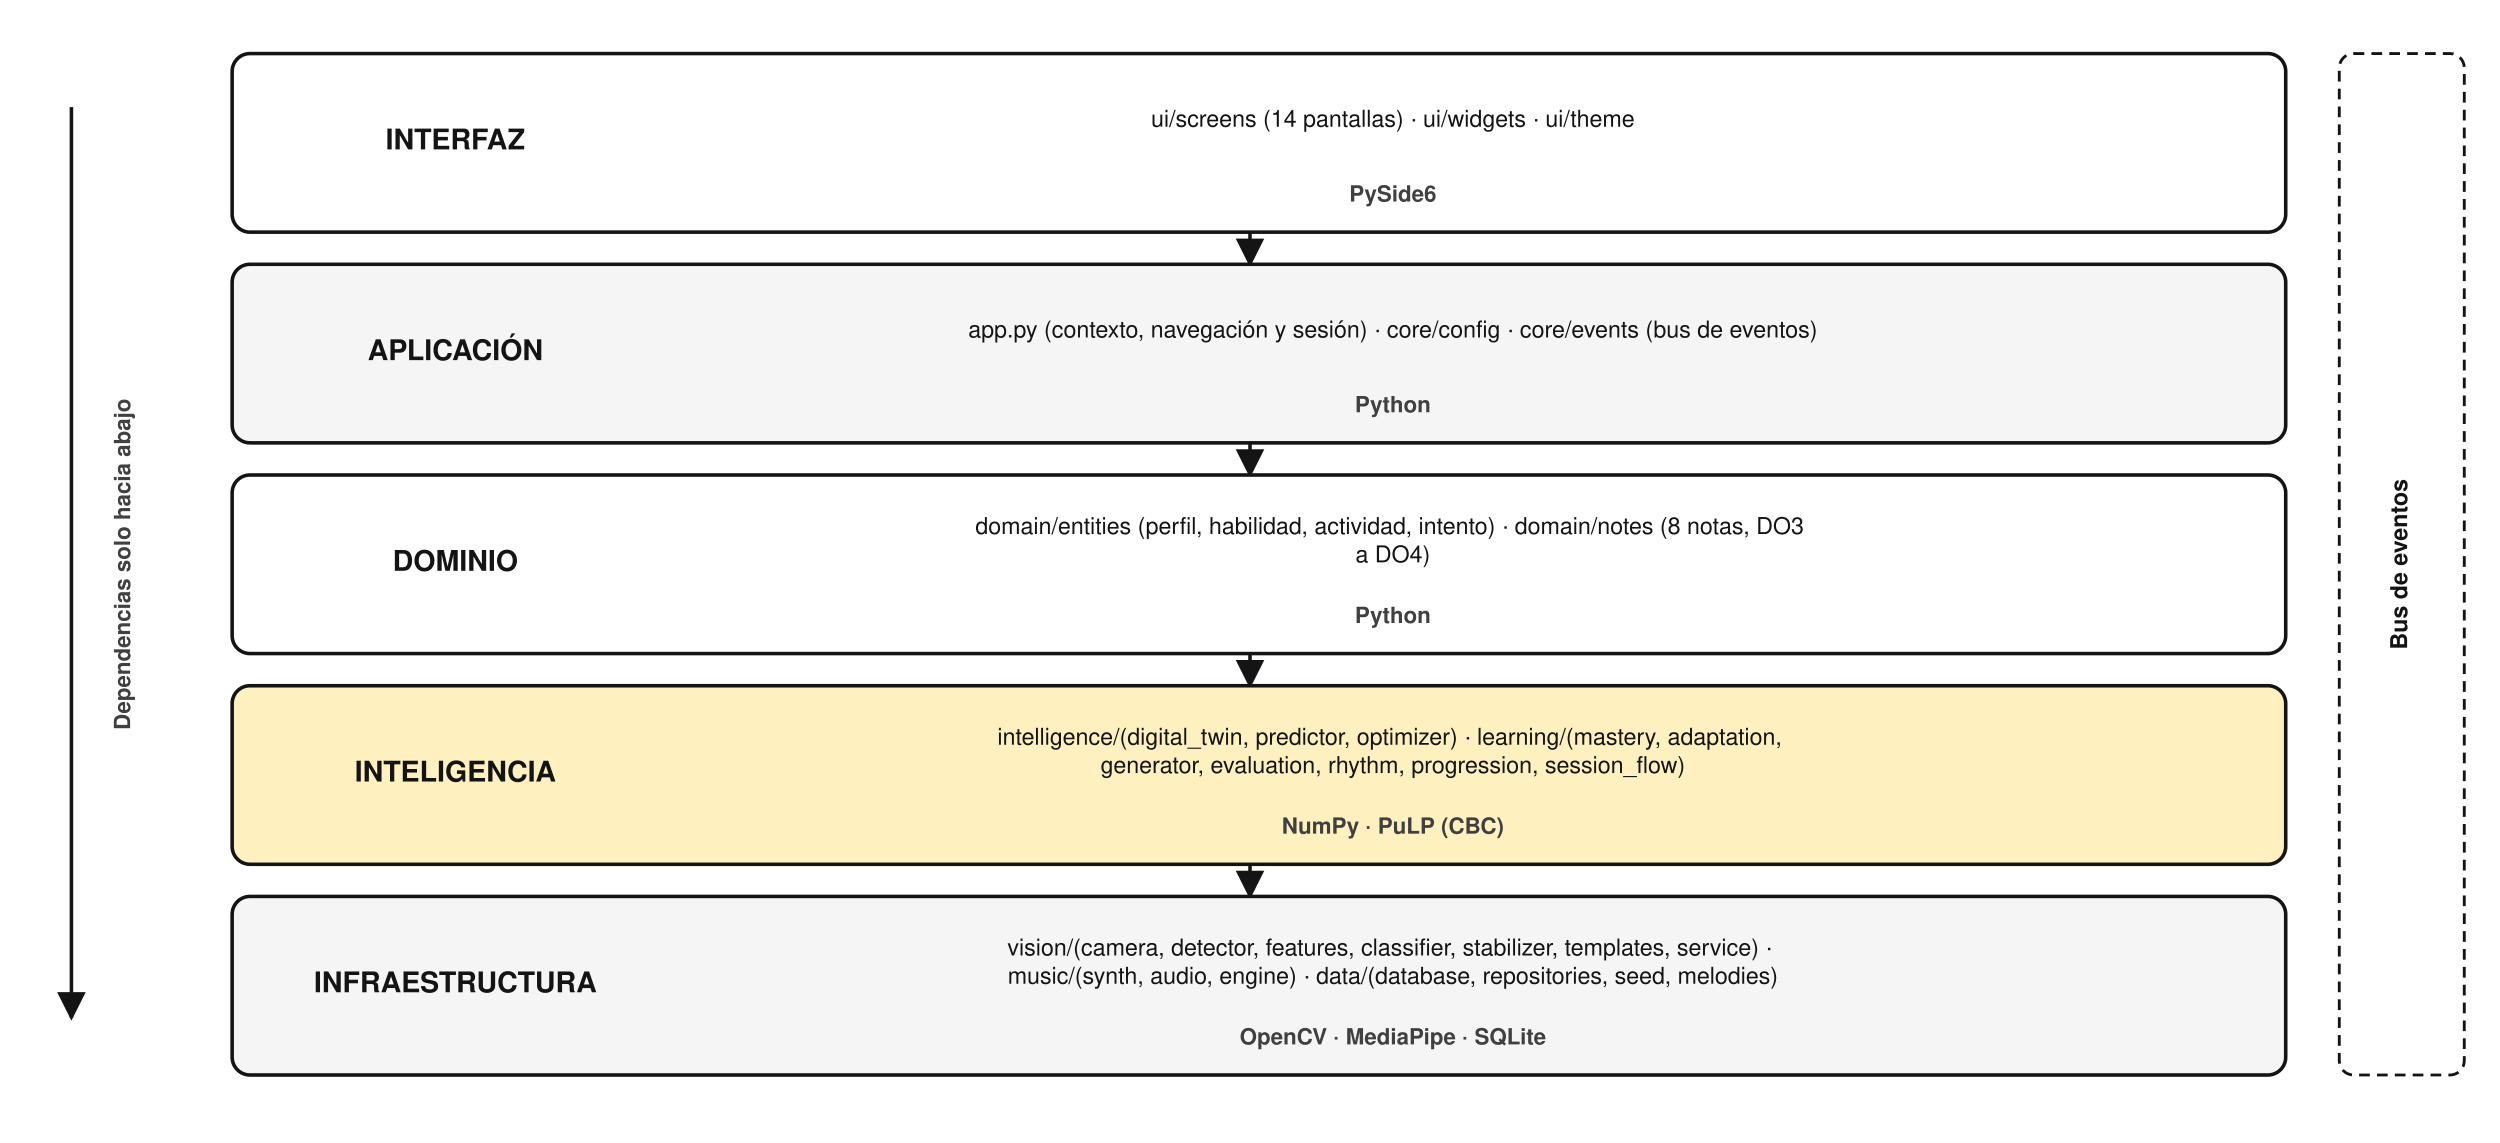
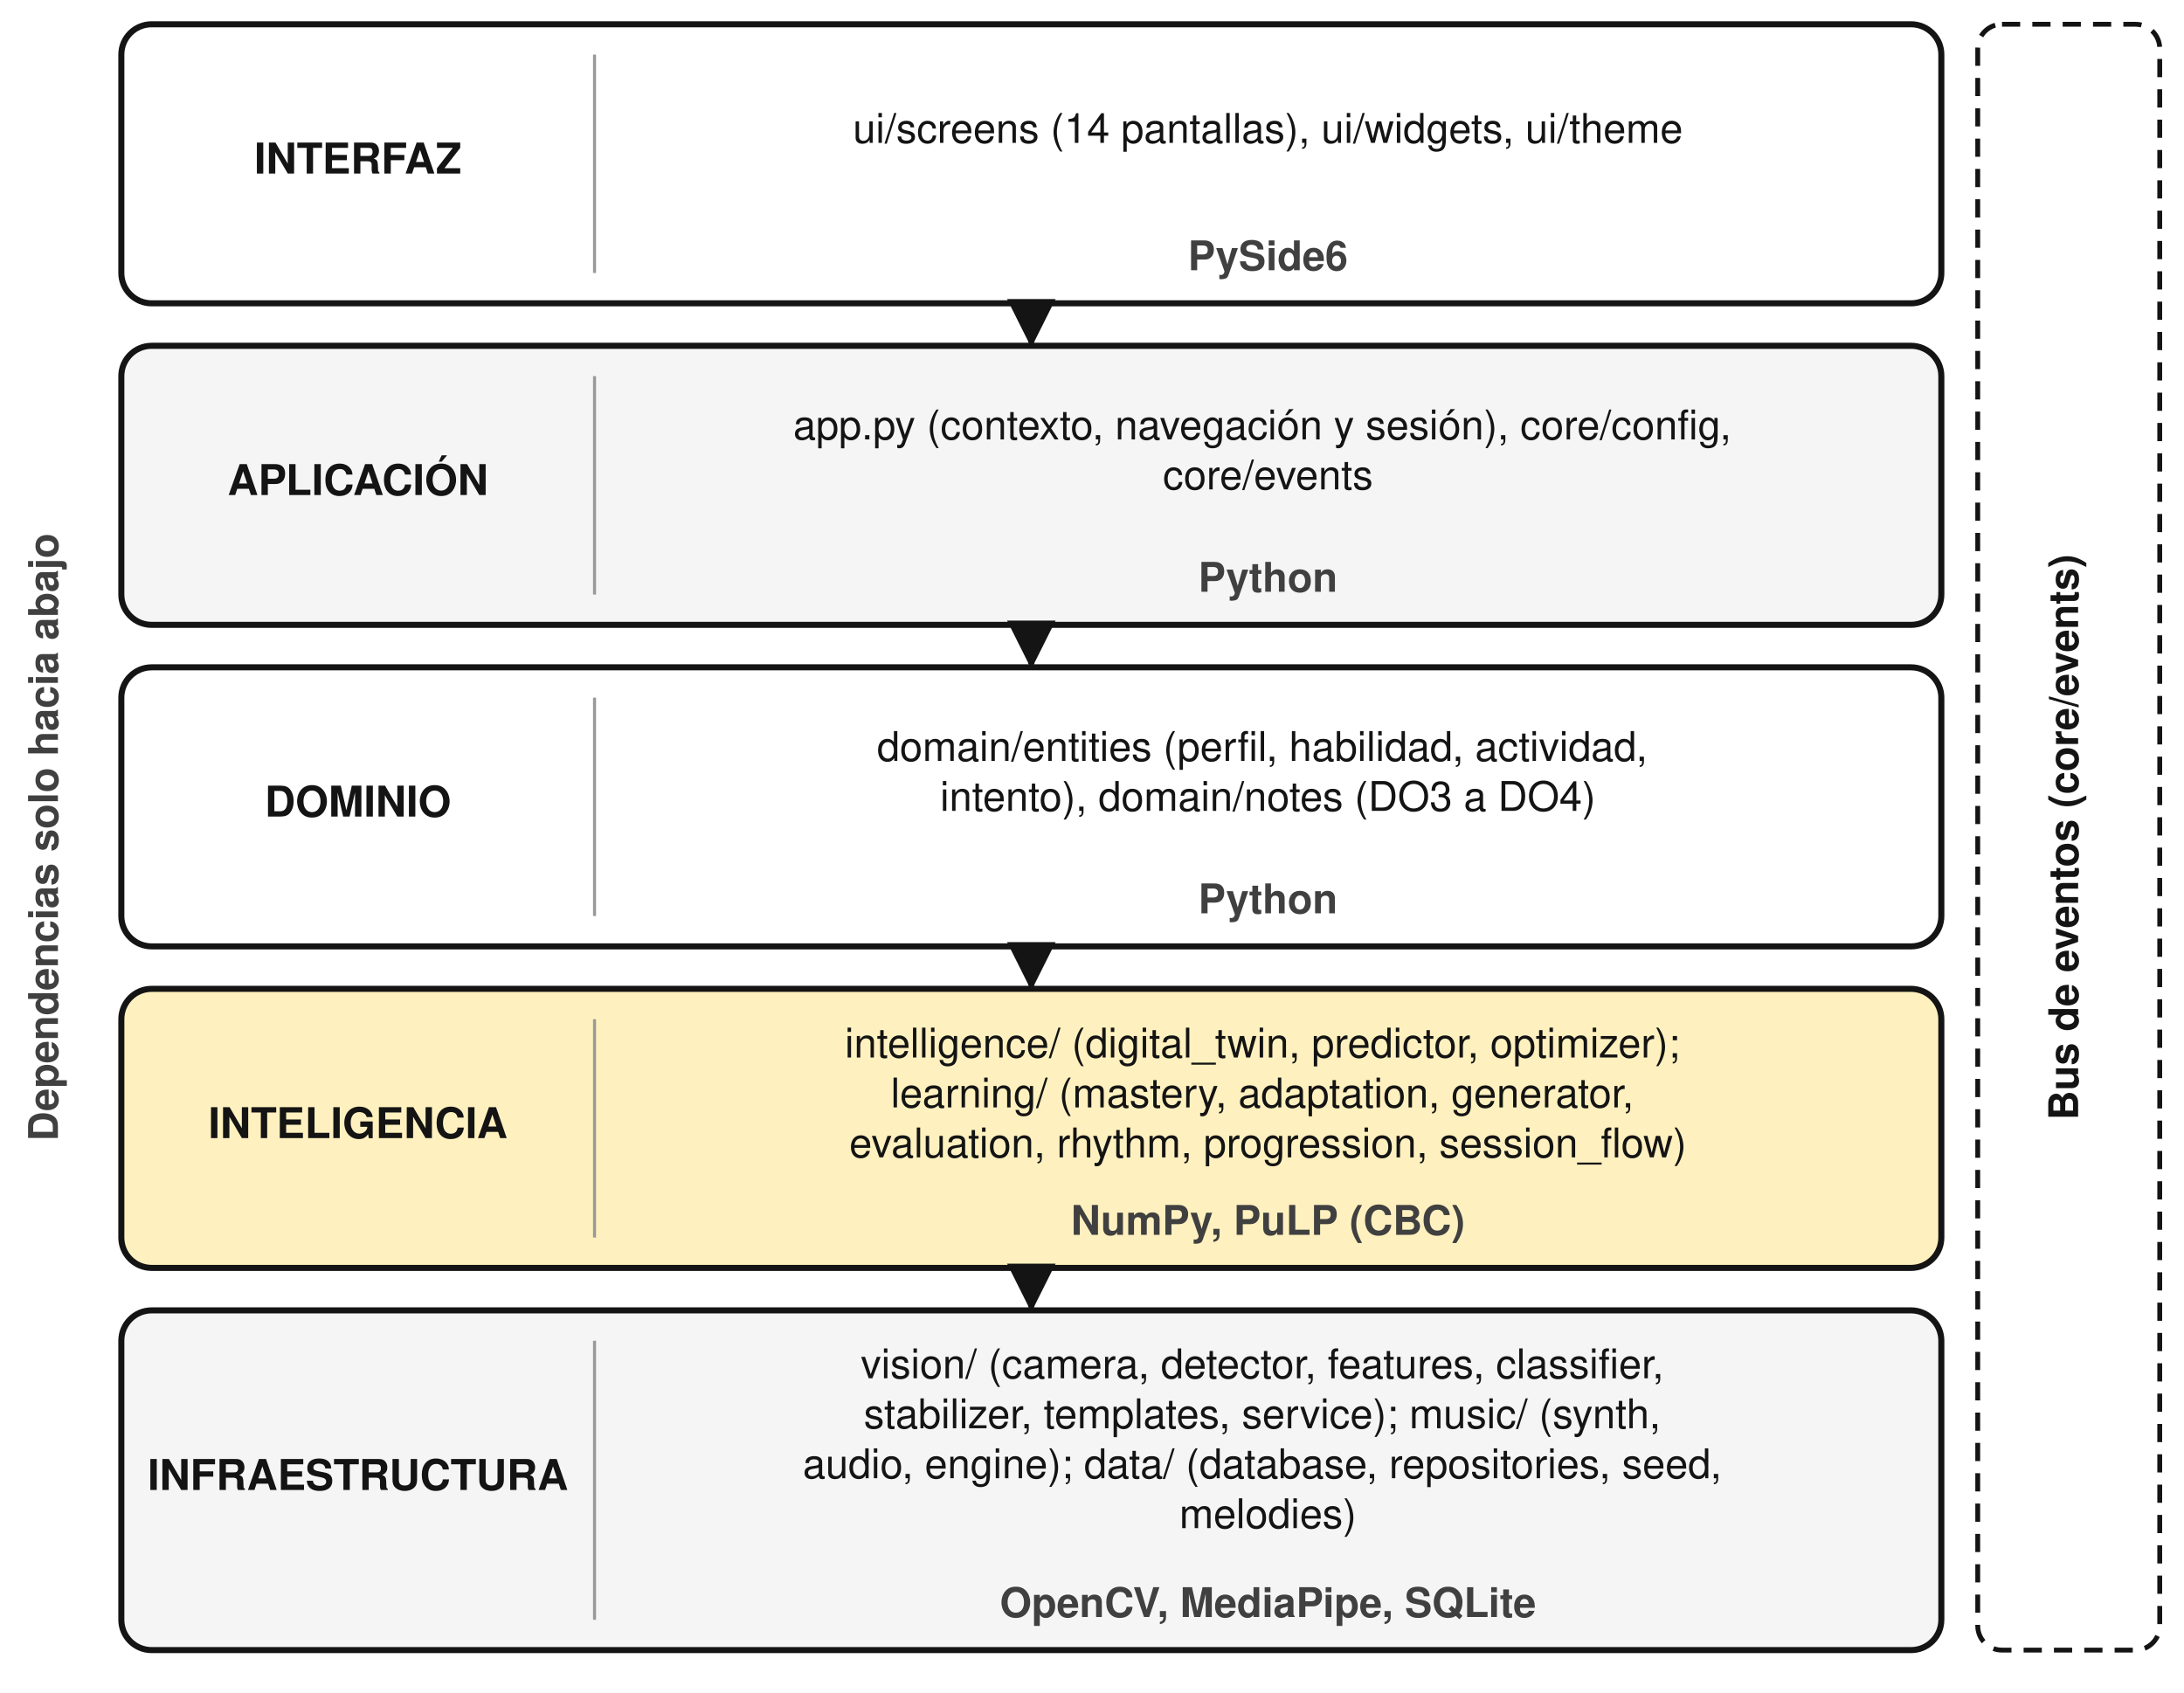
- <svg xmlns="http://www.w3.org/2000/svg" viewBox="0 0 1400 640" font-family="Helvetica, Arial, sans-serif" role="img" aria-label="Arquitectura en cinco capas de HandSingKids7" width="1400" height="640">
-   <rect width="1400" height="640" fill="#fff" />
+ <svg xmlns="http://www.w3.org/2000/svg" viewBox="0 0 720 558" font-family="Helvetica, Arial, sans-serif" role="img" aria-label="Arquitectura en cinco capas de HandSingKids7" width="720" height="558">
+   <rect width="720" height="558" fill="#fff" />
  <defs>
    <marker id="arr" viewBox="0 0 10 10" refX="9" refY="5" markerWidth="8" markerHeight="8" orient="auto-start-reverse">
      <path d="M0,0 L10,5 L0,10 z" fill="#141414" />
    </marker>
    <marker id="arrO" viewBox="0 0 10 10" refX="9" refY="5" markerWidth="8" markerHeight="8" orient="auto-start-reverse">
      <path d="M0,0 L10,5 L0,10 z" fill="#fff" stroke="#141414" stroke-width="1.2" />
    </marker>
    <marker id="dot" viewBox="0 0 10 10" refX="5" refY="5" markerWidth="7" markerHeight="7">
      <circle cx="5" cy="5" r="3.6" fill="#fff" stroke="#141414" stroke-width="1.4" />
    </marker>
    <marker id="arrR" viewBox="0 0 10 10" refX="9" refY="5" markerWidth="8" markerHeight="8" orient="auto-start-reverse">
      <path d="M0,0 L10,5 L0,10 z" fill="#B3261E" />
    </marker>
  </defs>
-   <rect x="130" y="30" width="1150" height="100" rx="10" fill="#fff" stroke="#141414" stroke-width="2" />
-   <text x="255" y="80.0" font-size="16" text-anchor="middle" dominant-baseline="central" font-weight="700" fill="#141414">INTERFAZ</text>
-   <text x="780" y="68.0" font-size="13" text-anchor="middle" dominant-baseline="central" font-weight="500" fill="#141414">ui/screens (14 pantallas) · ui/widgets · ui/theme</text>
-   <text x="780" y="110.0" font-size="12.5" text-anchor="middle" dominant-baseline="central" font-weight="700" fill="#404040">PySide6</text>
-   <path d="M700,130 L700,148" fill="none" stroke="#141414" stroke-width="2" marker-end="url(#arr)" stroke-linejoin="round" />
-   <rect x="130" y="148" width="1150" height="100" rx="10" fill="#F5F5F5" stroke="#141414" stroke-width="2" />
-   <text x="255" y="198.0" font-size="16" text-anchor="middle" dominant-baseline="central" font-weight="700" fill="#141414">APLICACIÓN</text>
-   <text x="780" y="186.0" font-size="13" text-anchor="middle" dominant-baseline="central" font-weight="500" fill="#141414">app.py (contexto, navegación y sesión) · core/config · core/events (bus de eventos)</text>
-   <text x="780" y="228.0" font-size="12.5" text-anchor="middle" dominant-baseline="central" font-weight="700" fill="#404040">Python</text>
-   <path d="M700,248 L700,266" fill="none" stroke="#141414" stroke-width="2" marker-end="url(#arr)" stroke-linejoin="round" />
-   <rect x="130" y="266" width="1150" height="100" rx="10" fill="#fff" stroke="#141414" stroke-width="2" />
-   <text x="255" y="316.0" font-size="16" text-anchor="middle" dominant-baseline="central" font-weight="700" fill="#141414">DOMINIO</text>
-   <text x="780" y="296.07" font-size="13" text-anchor="middle" dominant-baseline="central" font-weight="500" fill="#141414">
-     <tspan x="780" dy="0">domain/entities (perfil, habilidad, actividad, intento) · domain/notes (8 notas, DO3</tspan>
-     <tspan x="780" dy="15.86">a DO4)</tspan>
+   <rect x="40" y="8" width="600" height="92" rx="10" fill="#fff" stroke="#141414" stroke-width="2" />
+   <text x="118" y="54.0" font-size="14" text-anchor="middle" dominant-baseline="central" font-weight="700" fill="#141414">INTERFAZ</text>
+   <line x1="196" y1="18" x2="196" y2="90" stroke="#999" stroke-width="1" />
+   <text x="418" y="44.0" font-size="13.5" text-anchor="middle" dominant-baseline="central" font-weight="500" fill="#141414">ui/screens (14 pantallas), ui/widgets, ui/theme</text>
+   <text x="418" y="86.0" font-size="13.5" text-anchor="middle" dominant-baseline="central" font-weight="700" fill="#404040">PySide6</text>
+   <path d="M340,100 L340,113" fill="none" stroke="#141414" stroke-width="2" marker-end="url(#arr)" stroke-linejoin="round" />
+   <rect x="40" y="114" width="600" height="92" rx="10" fill="#F5F5F5" stroke="#141414" stroke-width="2" />
+   <text x="118" y="160.0" font-size="14" text-anchor="middle" dominant-baseline="central" font-weight="700" fill="#141414">APLICACIÓN</text>
+   <line x1="196" y1="124" x2="196" y2="196" stroke="#999" stroke-width="1" />
+   <text x="418" y="141.765" font-size="13.5" text-anchor="middle" dominant-baseline="central" font-weight="500" fill="#141414">
+     <tspan x="418" dy="0">app.py (contexto, navegación y sesión), core/config,</tspan>
+     <tspan x="418" dy="16.47">core/events</tspan>
  </text>
-   <text x="780" y="346.0" font-size="12.5" text-anchor="middle" dominant-baseline="central" font-weight="700" fill="#404040">Python</text>
-   <path d="M700,366 L700,384" fill="none" stroke="#141414" stroke-width="2" marker-end="url(#arr)" stroke-linejoin="round" />
-   <rect x="130" y="384" width="1150" height="100" rx="10" fill="#FFF1BF" stroke="#141414" stroke-width="2" />
-   <text x="255" y="434.0" font-size="16" text-anchor="middle" dominant-baseline="central" font-weight="700" fill="#141414">INTELIGENCIA</text>
-   <text x="780" y="414.07" font-size="13" text-anchor="middle" dominant-baseline="central" font-weight="500" fill="#141414">
-     <tspan x="780" dy="0">intelligence/(digital_twin, predictor, optimizer) · learning/(mastery, adaptation,</tspan>
-     <tspan x="780" dy="15.86">generator, evaluation, rhythm, progression, session_flow)</tspan>
+   <text x="418" y="192.0" font-size="13.5" text-anchor="middle" dominant-baseline="central" font-weight="700" fill="#404040">Python</text>
+   <path d="M340,206 L340,219" fill="none" stroke="#141414" stroke-width="2" marker-end="url(#arr)" stroke-linejoin="round" />
+   <rect x="40" y="220" width="600" height="92" rx="10" fill="#fff" stroke="#141414" stroke-width="2" />
+   <text x="118" y="266.0" font-size="14" text-anchor="middle" dominant-baseline="central" font-weight="700" fill="#141414">DOMINIO</text>
+   <line x1="196" y1="230" x2="196" y2="302" stroke="#999" stroke-width="1" />
+   <text x="418" y="247.765" font-size="13.5" text-anchor="middle" dominant-baseline="central" font-weight="500" fill="#141414">
+     <tspan x="418" dy="0">domain/entities (perfil, habilidad, actividad,</tspan>
+     <tspan x="418" dy="16.47">intento), domain/notes (DO3 a DO4)</tspan>
  </text>
-   <text x="780" y="464.0" font-size="12.5" text-anchor="middle" dominant-baseline="central" font-weight="700" fill="#404040">NumPy · PuLP (CBC)</text>
-   <path d="M700,484 L700,502" fill="none" stroke="#141414" stroke-width="2" marker-end="url(#arr)" stroke-linejoin="round" />
-   <rect x="130" y="502" width="1150" height="100" rx="10" fill="#F5F5F5" stroke="#141414" stroke-width="2" />
-   <text x="255" y="552.0" font-size="16" text-anchor="middle" dominant-baseline="central" font-weight="700" fill="#141414">INFRAESTRUCTURA</text>
-   <text x="780" y="532.07" font-size="13" text-anchor="middle" dominant-baseline="central" font-weight="500" fill="#141414">
-     <tspan x="780" dy="0">vision/(camera, detector, features, classifier, stabilizer, templates, service) ·</tspan>
-     <tspan x="780" dy="15.86">music/(synth, audio, engine) · data/(database, repositories, seed, melodies)</tspan>
+   <text x="418" y="298.0" font-size="13.5" text-anchor="middle" dominant-baseline="central" font-weight="700" fill="#404040">Python</text>
+   <path d="M340,312 L340,325" fill="none" stroke="#141414" stroke-width="2" marker-end="url(#arr)" stroke-linejoin="round" />
+   <rect x="40" y="326" width="600" height="92" rx="10" fill="#FFF1BF" stroke="#141414" stroke-width="2" />
+   <text x="118" y="372.0" font-size="14" text-anchor="middle" dominant-baseline="central" font-weight="700" fill="#141414">INTELIGENCIA</text>
+   <line x1="196" y1="336" x2="196" y2="408" stroke="#999" stroke-width="1" />
+   <text x="418" y="345.53" font-size="13.5" text-anchor="middle" dominant-baseline="central" font-weight="500" fill="#141414">
+     <tspan x="418" dy="0">intelligence/ (digital_twin, predictor, optimizer);</tspan>
+     <tspan x="418" dy="16.47">learning/ (mastery, adaptation, generator,</tspan>
+     <tspan x="418" dy="16.47">evaluation, rhythm, progression, session_flow)</tspan>
  </text>
-   <text x="780" y="582.0" font-size="12.5" text-anchor="middle" dominant-baseline="central" font-weight="700" fill="#404040">OpenCV · MediaPipe · SQLite</text>
-   <rect x="1310" y="30" width="70" height="572" rx="8" fill="#fff" stroke="#141414" stroke-width="1.6" stroke-dasharray="6 4" />
-   <text x="1345" y="316.0" font-size="13" text-anchor="middle" dominant-baseline="central" font-weight="700" fill="#141414" transform="rotate(-90 1345 316)">Bus de eventos</text>
-   <text x="70" y="316.0" font-size="12.5" text-anchor="middle" dominant-baseline="central" font-weight="600" fill="#404040" transform="rotate(-90 70 316)">Dependencias solo hacia abajo</text>
-   <path d="M40,60 L40,570" fill="none" stroke="#141414" stroke-width="2" marker-end="url(#arr)" stroke-linejoin="round" />
+   <text x="418" y="404.0" font-size="13.5" text-anchor="middle" dominant-baseline="central" font-weight="700" fill="#404040">NumPy, PuLP (CBC)</text>
+   <path d="M340,418 L340,431" fill="none" stroke="#141414" stroke-width="2" marker-end="url(#arr)" stroke-linejoin="round" />
+   <rect x="40" y="432" width="600" height="112" rx="10" fill="#F5F5F5" stroke="#141414" stroke-width="2" />
+   <text x="118" y="488.0" font-size="14" text-anchor="middle" dominant-baseline="central" font-weight="700" fill="#141414">INFRAESTRUCTURA</text>
+   <line x1="196" y1="442" x2="196" y2="534" stroke="#999" stroke-width="1" />
+   <text x="418" y="451.295" font-size="13.5" text-anchor="middle" dominant-baseline="central" font-weight="500" fill="#141414">
+     <tspan x="418" dy="0">vision/ (camera, detector, features, classifier,</tspan>
+     <tspan x="418" dy="16.47">stabilizer, templates, service); music/ (synth,</tspan>
+     <tspan x="418" dy="16.47">audio, engine); data/ (database, repositories, seed,</tspan>
+     <tspan x="418" dy="16.47">melodies)</tspan>
+   </text>
+   <text x="418" y="530.0" font-size="13.5" text-anchor="middle" dominant-baseline="central" font-weight="700" fill="#404040">OpenCV, MediaPipe, SQLite</text>
+   <rect x="652" y="8" width="60" height="536" rx="8" fill="#fff" stroke="#141414" stroke-width="1.6" stroke-dasharray="6 4" />
+   <text x="682" y="276.0" font-size="13.5" text-anchor="middle" dominant-baseline="central" font-weight="700" fill="#141414" transform="rotate(-90 682 276.0)">Bus de eventos (core/events)</text>
+   <text x="16" y="276.0" font-size="13.5" text-anchor="middle" dominant-baseline="central" font-weight="600" fill="#404040" transform="rotate(-90 16 276.0)">Dependencias solo hacia abajo</text>
</svg>
